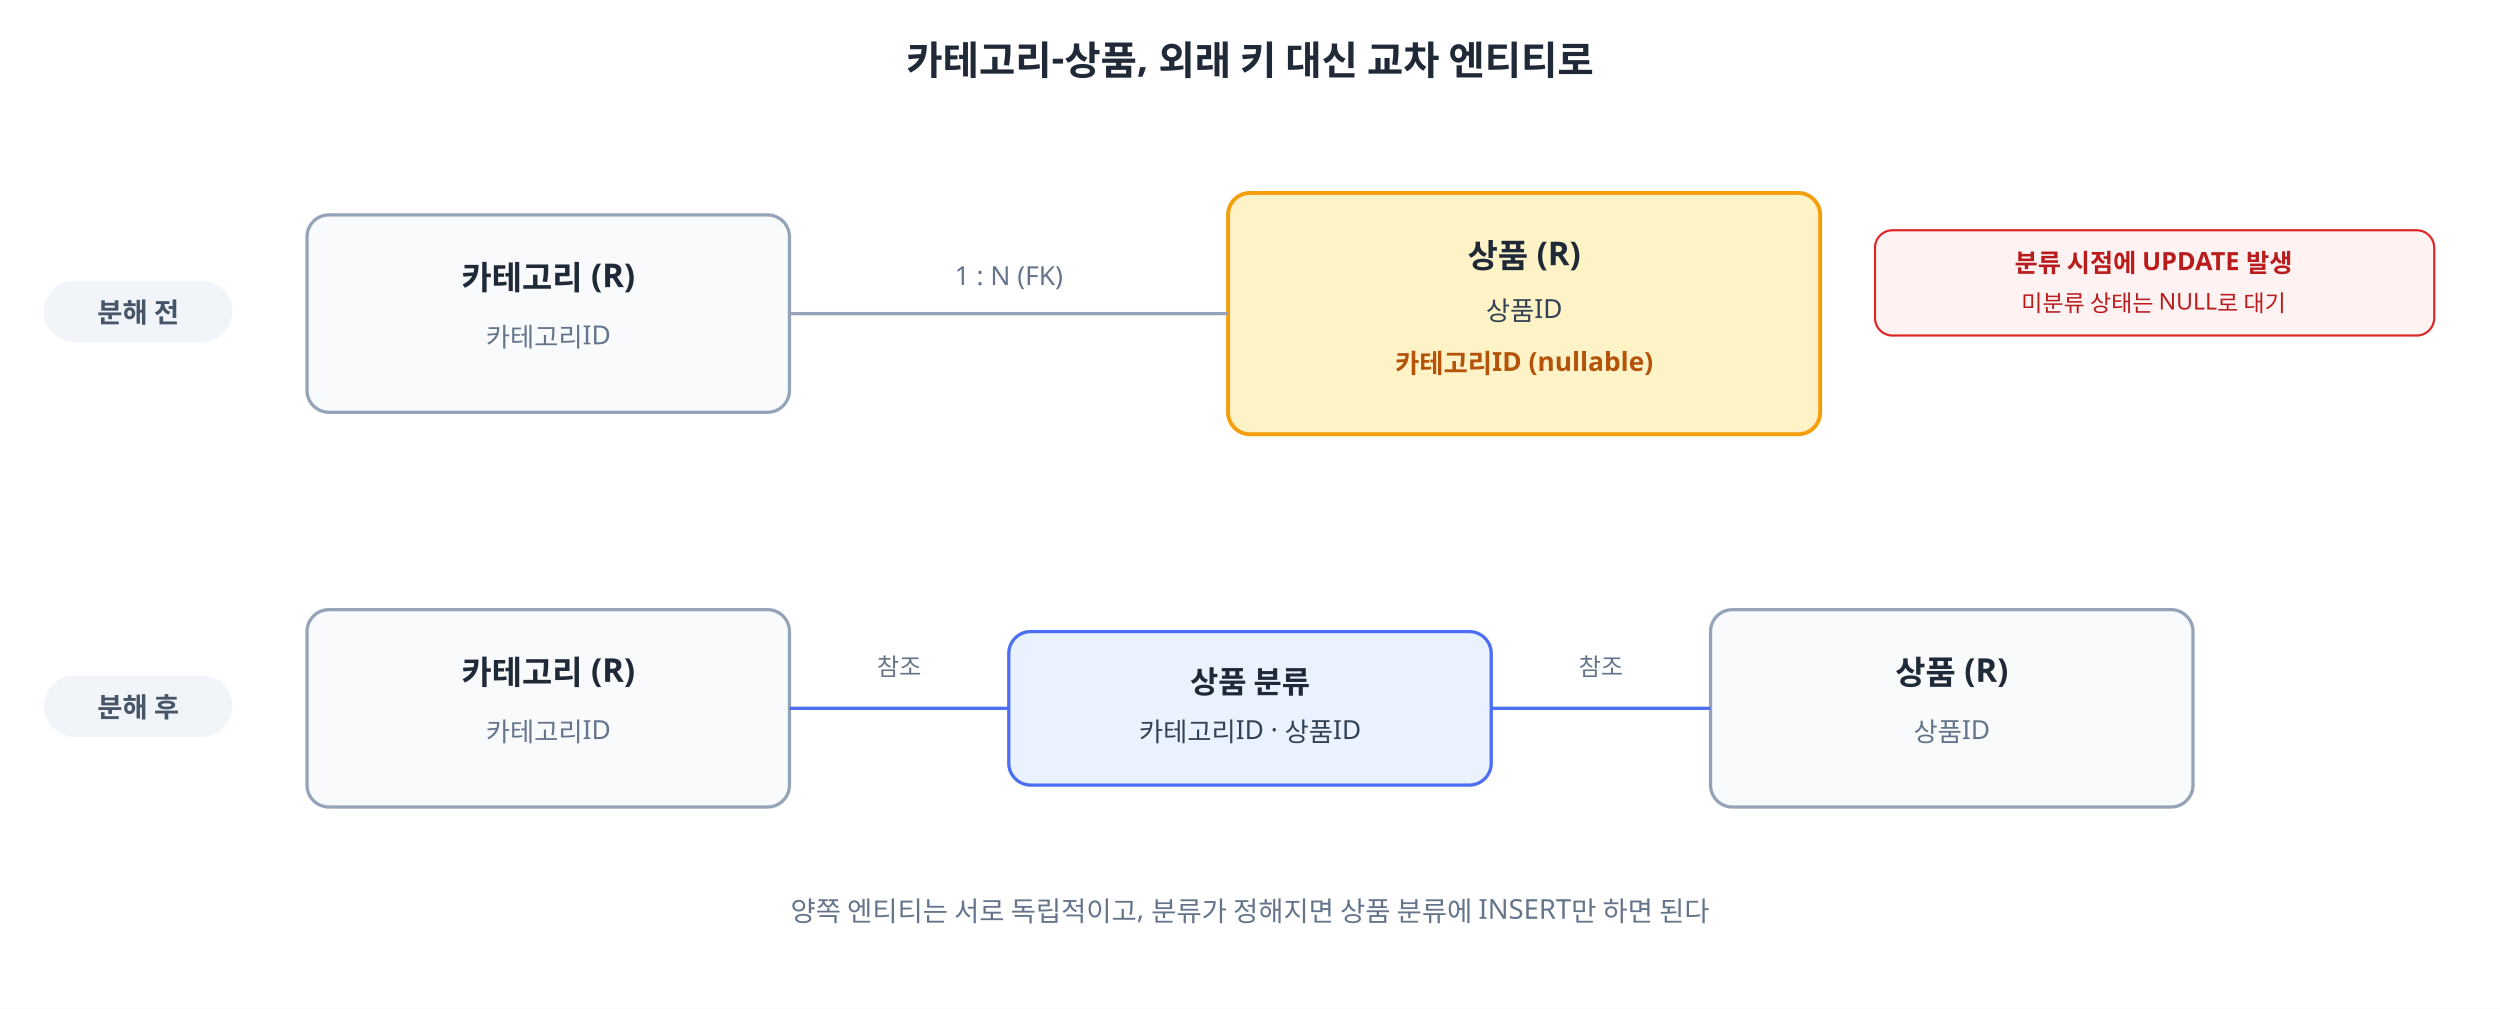
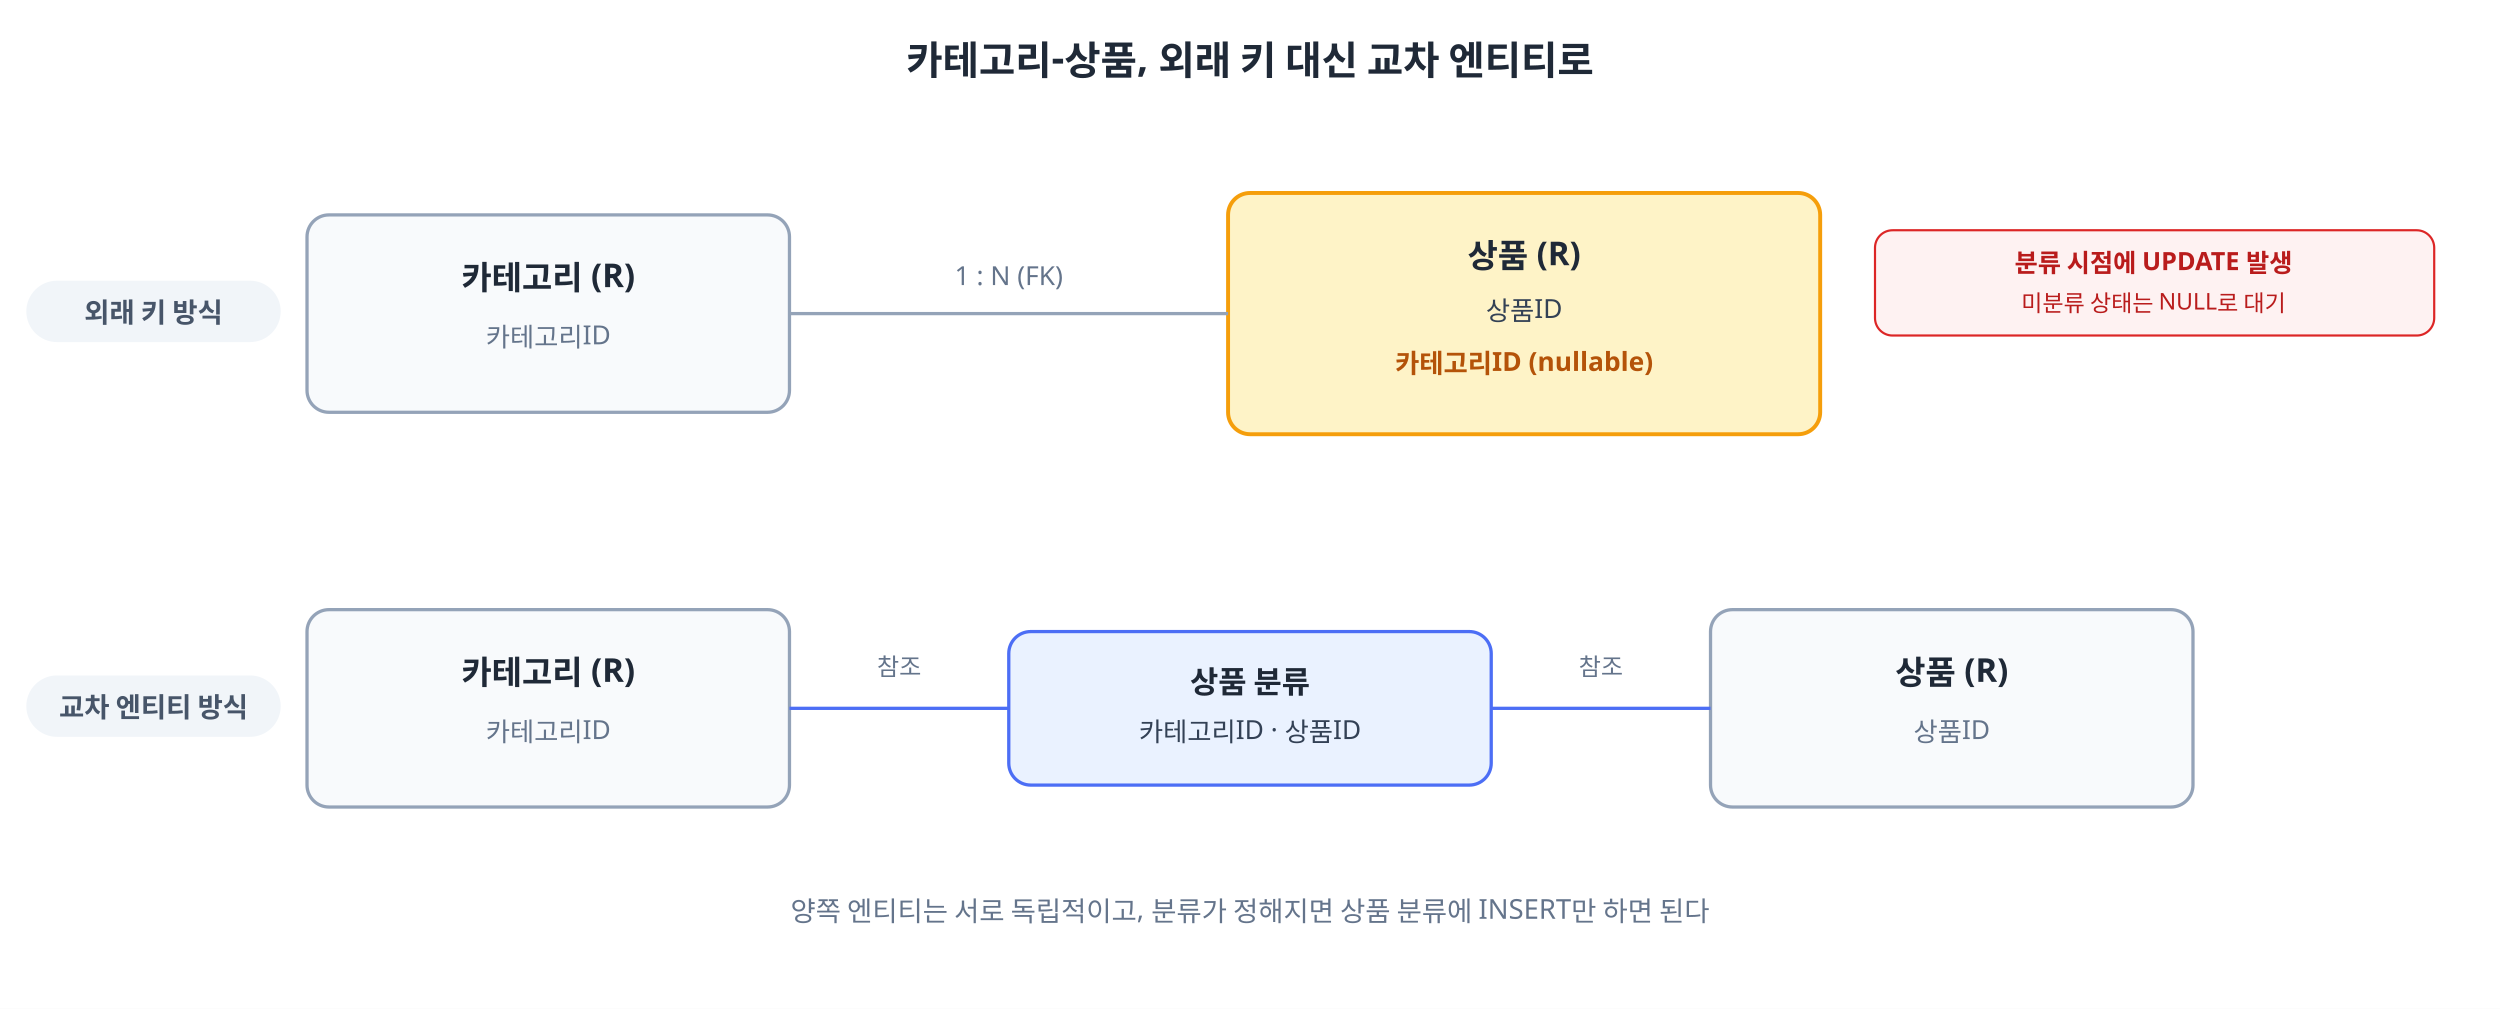
<svg xmlns="http://www.w3.org/2000/svg" viewBox="0 0 1140 460" font-family="'Pretendard','Apple SD Gothic Neo','Malgun Gothic',sans-serif">
  <rect x="0" y="0" width="1140" height="460" fill="#FFFFFF" />
  <text x="570" y="34" text-anchor="middle" font-size="18" font-weight="700" fill="#1F2937">카테고리-상품, 외래 키 대신 교차 엔티티로</text>
-   <rect x="20" y="128" width="86" height="28" rx="14" fill="#F1F5F9" />
-   <text x="63" y="147" text-anchor="middle" font-size="12.5" fill="#475569" font-weight="700">분해 전</text>
+   <rect x="12" y="128" width="116" height="28" rx="14" fill="#F1F5F9" />
+   <text x="70" y="147" text-anchor="middle" font-size="12.5" fill="#475569" font-weight="700">외래 키 방식</text>
  <rect x="140" y="98" width="220" height="90" rx="10" fill="#F8FAFC" stroke="#94A3B8" stroke-width="1.5" />
  <text x="250" y="132" text-anchor="middle" font-size="15" font-weight="700" fill="#1F2937">카테고리 (R)</text>
  <text x="250" y="158" text-anchor="middle" font-size="12" fill="#64748B">카테고리ID</text>
  <rect x="560" y="88" width="270" height="110" rx="10" fill="#FEF3C7" stroke="#F59E0B" stroke-width="1.8" />
  <text x="695" y="122" text-anchor="middle" font-size="15" font-weight="700" fill="#1F2937">상품 (R)</text>
  <text x="695" y="146" text-anchor="middle" font-size="12" fill="#334155">상품ID</text>
  <text x="695" y="170" text-anchor="middle" font-size="12" fill="#B45309" font-weight="600">카테고리ID (nullable)</text>
  <line x1="360" y1="143" x2="560" y2="143" stroke="#94A3B8" stroke-width="1.5" />
  <text x="460" y="130" text-anchor="middle" font-size="12" fill="#64748B">1 : N (FK)</text>
  <rect x="855" y="105" width="255" height="48" rx="8" fill="#FEF2F2" stroke="#DC2626" stroke-width="1" />
  <text x="982" y="124" text-anchor="middle" font-size="11.5" font-weight="700" fill="#B91C1C">분류 시점에 UPDATE 발생</text>
  <text x="982" y="142" text-anchor="middle" font-size="10.5" fill="#B91C1C">미분류 상태는 NULL로 대기</text>
-   <rect x="20" y="308" width="86" height="28" rx="14" fill="#F1F5F9" />
-   <text x="63" y="327" text-anchor="middle" font-size="12.5" fill="#475569" font-weight="700">분해 후</text>
+   <rect x="12" y="308" width="116" height="28" rx="14" fill="#F1F5F9" />
+   <text x="70" y="327" text-anchor="middle" font-size="12.5" fill="#475569" font-weight="700">교차 엔티티 방식</text>
  <rect x="140" y="278" width="220" height="90" rx="10" fill="#F8FAFC" stroke="#94A3B8" stroke-width="1.5" />
  <text x="250" y="312" text-anchor="middle" font-size="15" font-weight="700" fill="#1F2937">카테고리 (R)</text>
  <text x="250" y="338" text-anchor="middle" font-size="12" fill="#64748B">카테고리ID</text>
  <rect x="460" y="288" width="220" height="70" rx="10" fill="#EAF2FF" stroke="#4C6EF5" stroke-width="1.5" />
  <text x="570" y="316" text-anchor="middle" font-size="14" font-weight="700" fill="#1F2937">상품 분류</text>
  <text x="570" y="338" text-anchor="middle" font-size="12" fill="#334155">카테고리ID · 상품ID</text>
  <rect x="780" y="278" width="220" height="90" rx="10" fill="#F8FAFC" stroke="#94A3B8" stroke-width="1.5" />
  <text x="890" y="312" text-anchor="middle" font-size="15" font-weight="700" fill="#1F2937">상품 (R)</text>
  <text x="890" y="338" text-anchor="middle" font-size="12" fill="#64748B">상품ID</text>
  <line x1="360" y1="323" x2="460" y2="323" stroke="#4C6EF5" stroke-width="1.5" />
  <line x1="680" y1="323" x2="780" y2="323" stroke="#4C6EF5" stroke-width="1.5" />
  <text x="410" y="308" text-anchor="middle" font-size="11" fill="#64748B">참조</text>
  <text x="730" y="308" text-anchor="middle" font-size="11" fill="#64748B">참조</text>
  <text x="570" y="420" text-anchor="middle" font-size="12.5" fill="#64748B">양쪽 엔티티는 서로 독립적이고, 분류가 정해지면 상품 분류에 INSERT만 하면 된다</text>
</svg>
